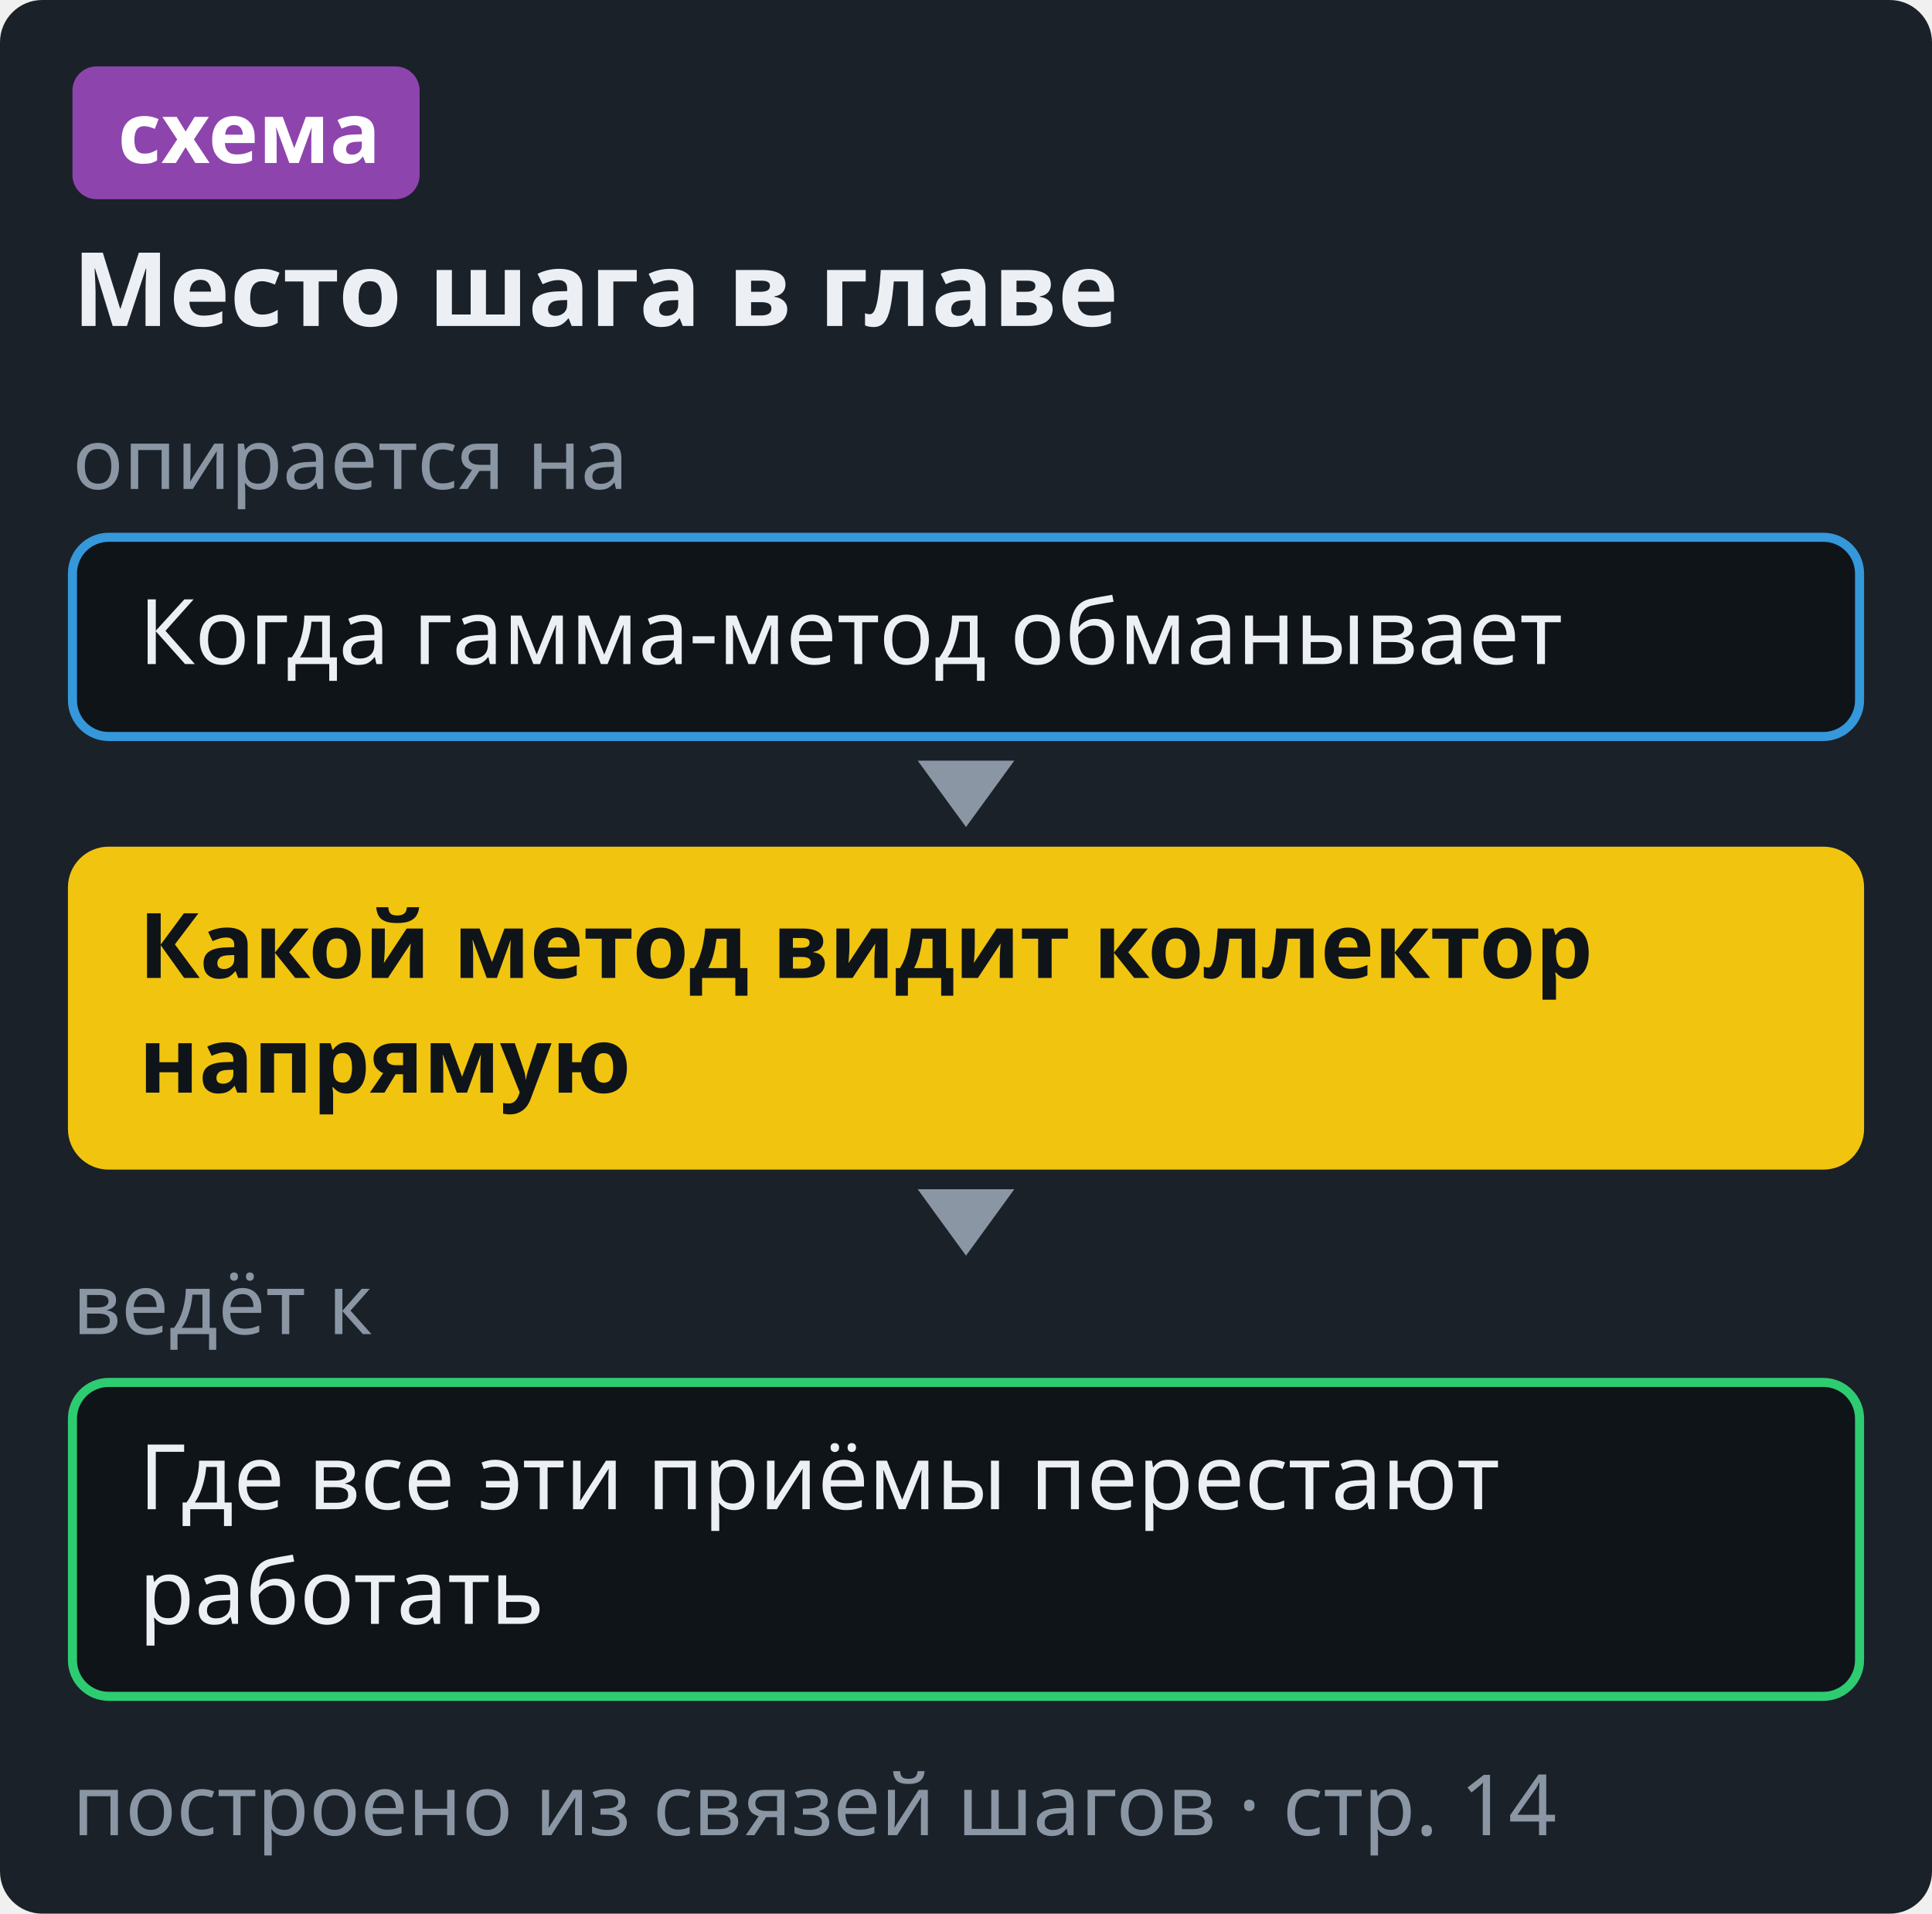
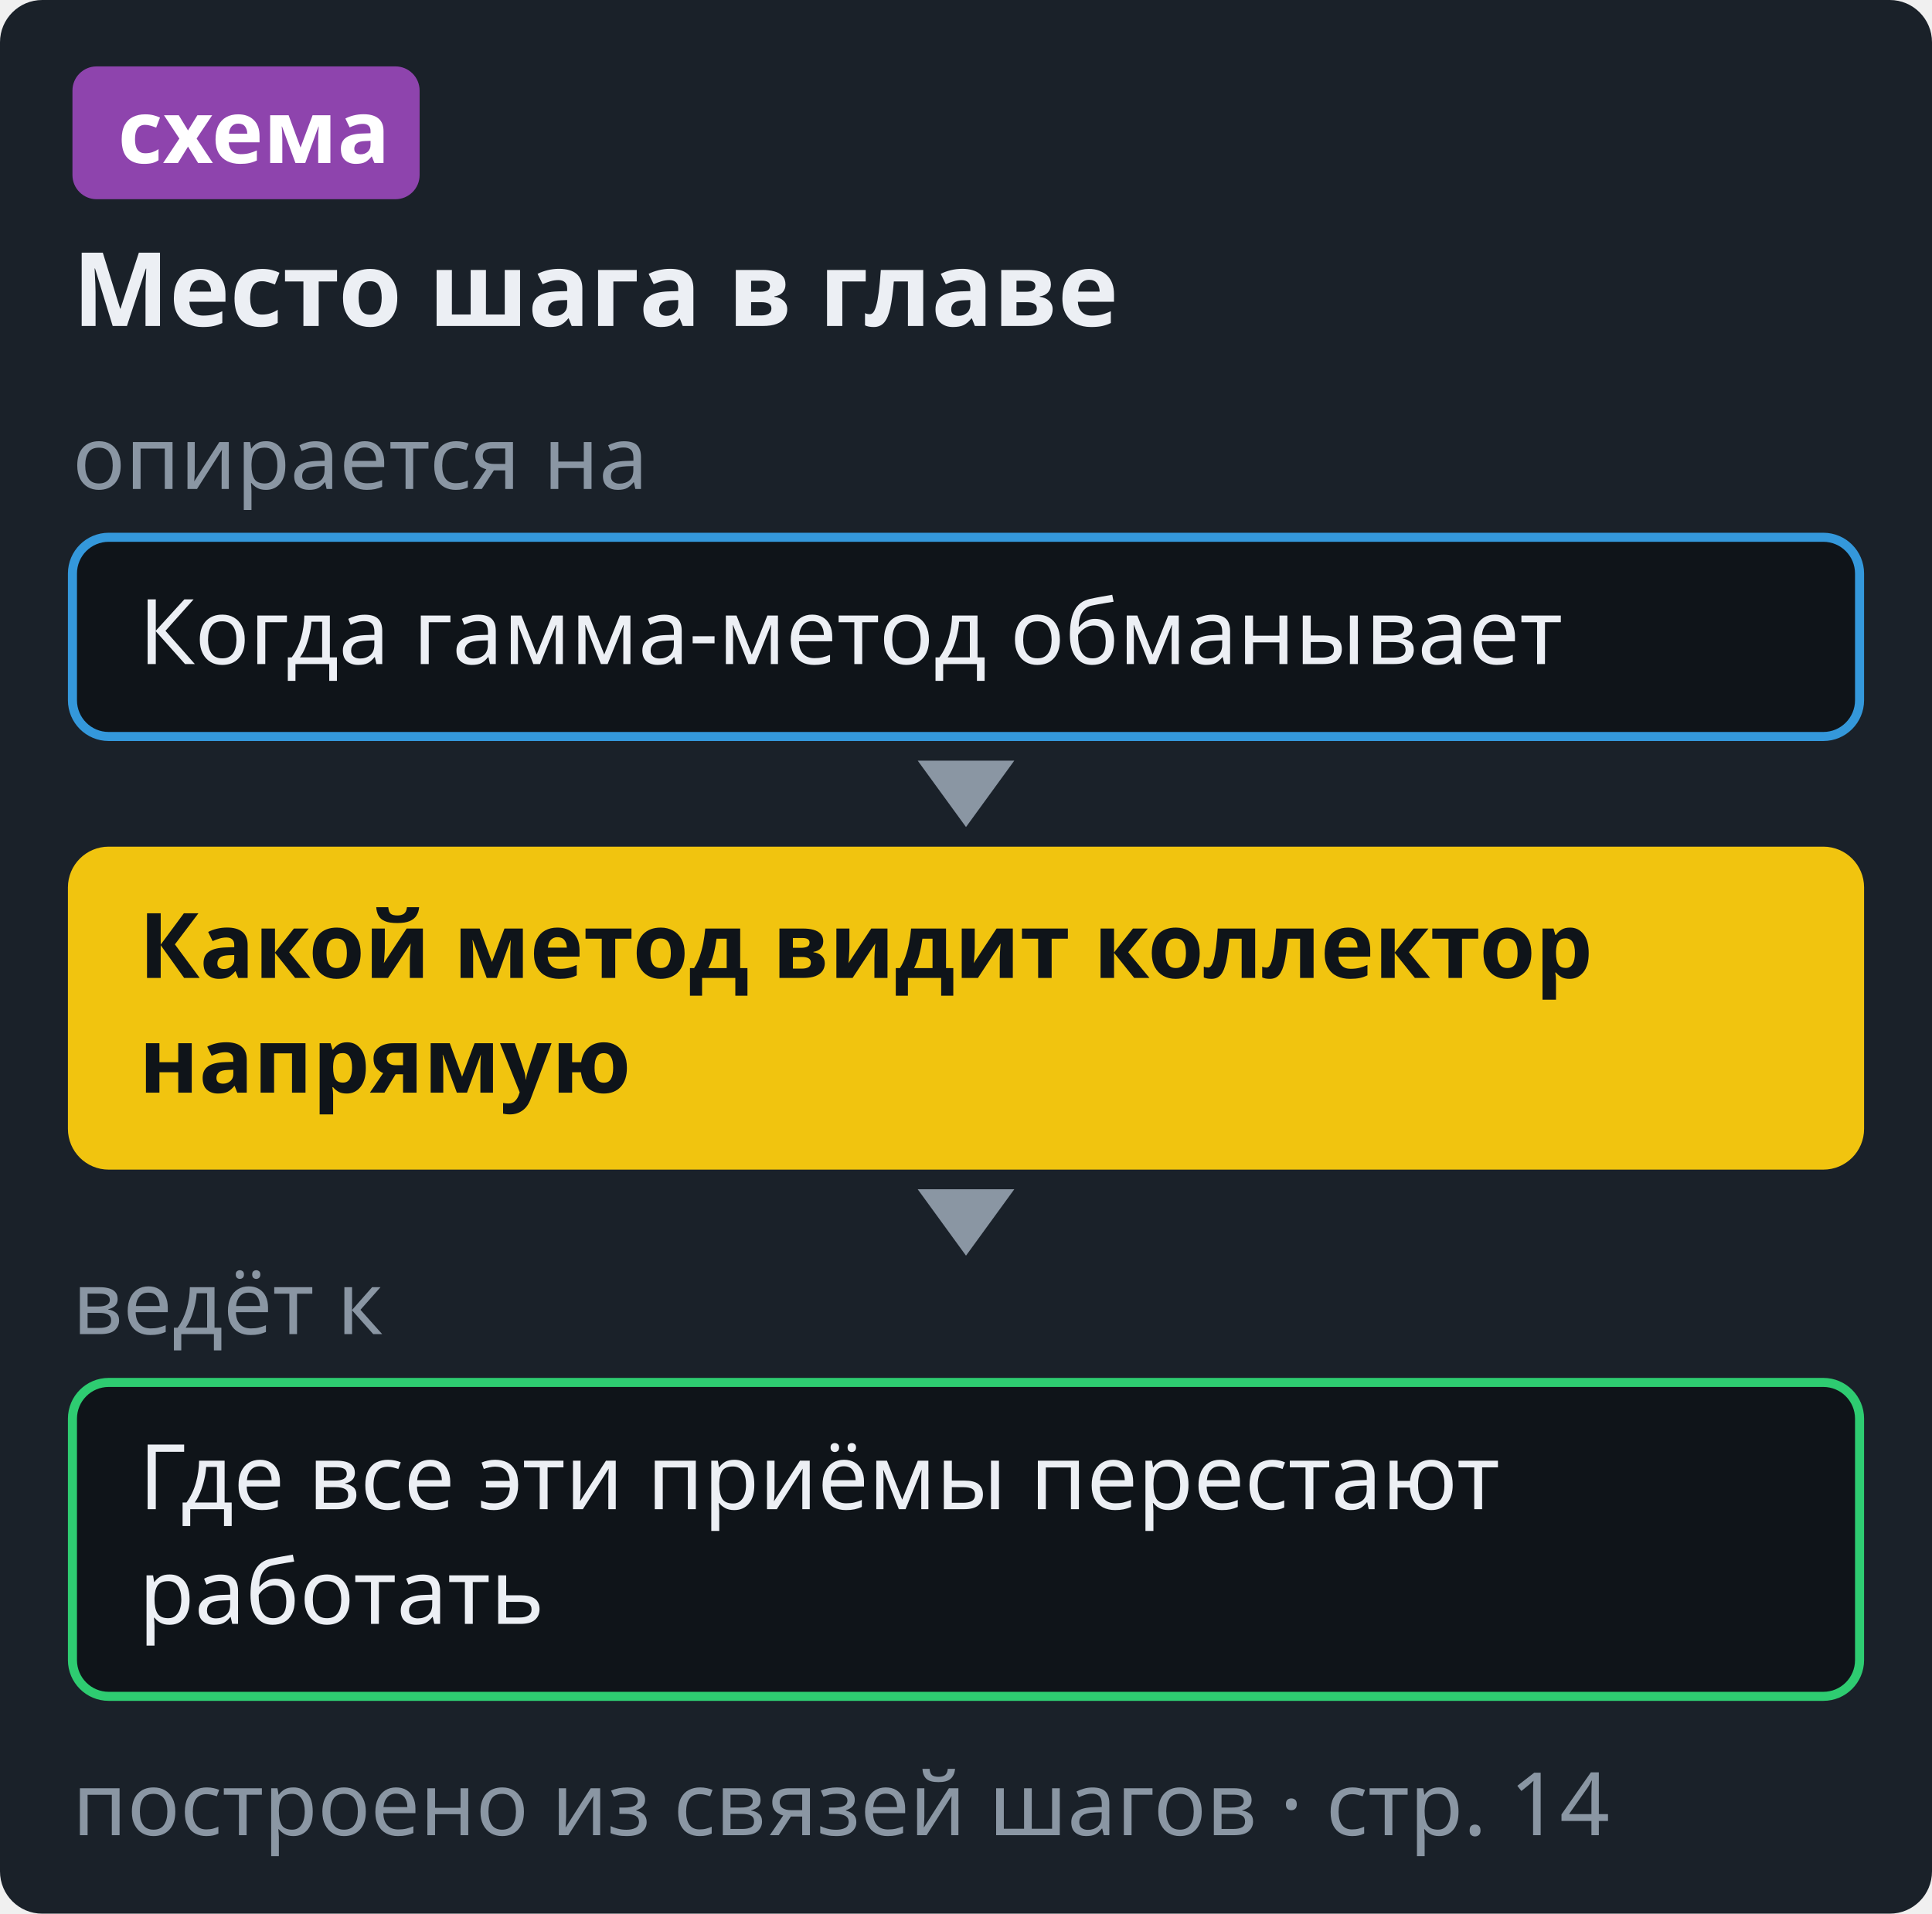
<svg xmlns="http://www.w3.org/2000/svg" viewBox="0 0 640 634" width="640" height="634" style="max-width:100%;height:auto">
  <rect width="640" height="634" rx="14" fill="#1A2129" />
  <rect x="24" y="22" width="115" height="44" rx="8" fill="#8E44AD" />
-   <text x="39.0" y="54.0" font-family="Segoe UI,system-ui,sans-serif" font-size="28" font-weight="600" fill="#FFFFFF" text-anchor="start">схема</text>
+   <text x="39.0" y="54.0" font-family="Segoe UI,system-ui,sans-serif" font-size="29" font-weight="600" fill="#FFFFFF" text-anchor="start">схема</text>
  <text x="24.0" y="108.0" font-family="Segoe UI,system-ui,sans-serif" font-size="34" font-weight="700" fill="#ECEFF4" text-anchor="start">Место шага в главе</text>
-   <text x="24.0" y="162.0" font-family="Segoe UI,system-ui,sans-serif" font-size="28" font-weight="400" fill="#8A96A3" text-anchor="start">опирается на</text>
+   <text x="24.0" y="162.0" font-family="Segoe UI,system-ui,sans-serif" font-size="29" font-weight="400" fill="#8A96A3" text-anchor="start">опирается на</text>
  <rect x="24" y="178" width="592" height="66" rx="12" fill="#0F1419" stroke="#3498DB" stroke-width="3" />
  <text x="46.0" y="220.0" font-family="Segoe UI,system-ui,sans-serif" font-size="30" font-weight="400" fill="#ECEFF4" text-anchor="start">Когда гамма-метод обманывает</text>
  <polygon points="304.0,252 336.0,252 320.0,274" fill="#8A96A3" />
  <rect x="24" y="282" width="592" height="104" rx="12" fill="#F1C40F" stroke="#F1C40F" stroke-width="3" />
  <text x="46.0" y="324.0" font-family="Segoe UI,system-ui,sans-serif" font-size="30" font-weight="700" fill="#0F1419" text-anchor="start">Какой метод видит коллектор</text>
  <text x="46.0" y="362.0" font-family="Segoe UI,system-ui,sans-serif" font-size="30" font-weight="700" fill="#0F1419" text-anchor="start">напрямую</text>
  <polygon points="304.0,394 336.0,394 320.0,416" fill="#8A96A3" />
-   <text x="24.0" y="442.0" font-family="Segoe UI,system-ui,sans-serif" font-size="28" font-weight="400" fill="#8A96A3" text-anchor="start">ведёт к</text>
+   <text x="24.0" y="442.0" font-family="Segoe UI,system-ui,sans-serif" font-size="29" font-weight="400" fill="#8A96A3" text-anchor="start">ведёт к</text>
  <rect x="24" y="458" width="592" height="104" rx="12" fill="#0F1419" stroke="#2ECC71" stroke-width="3" />
  <text x="46.0" y="500.0" font-family="Segoe UI,system-ui,sans-serif" font-size="30" font-weight="400" fill="#ECEFF4" text-anchor="start">Где все эти приёмы перестают</text>
  <text x="46.0" y="538.0" font-family="Segoe UI,system-ui,sans-serif" font-size="30" font-weight="400" fill="#ECEFF4" text-anchor="start">работать</text>
-   <text x="24.0" y="608.0" font-family="Segoe UI,system-ui,sans-serif" font-size="28" font-weight="400" fill="#8A96A3" text-anchor="start">построено из связей шагов · стр. 14</text>
+   <text x="24.0" y="608.0" font-family="Segoe UI,system-ui,sans-serif" font-size="29" font-weight="400" fill="#8A96A3" text-anchor="start">построено из связей шагов · стр. 14</text>
</svg>
